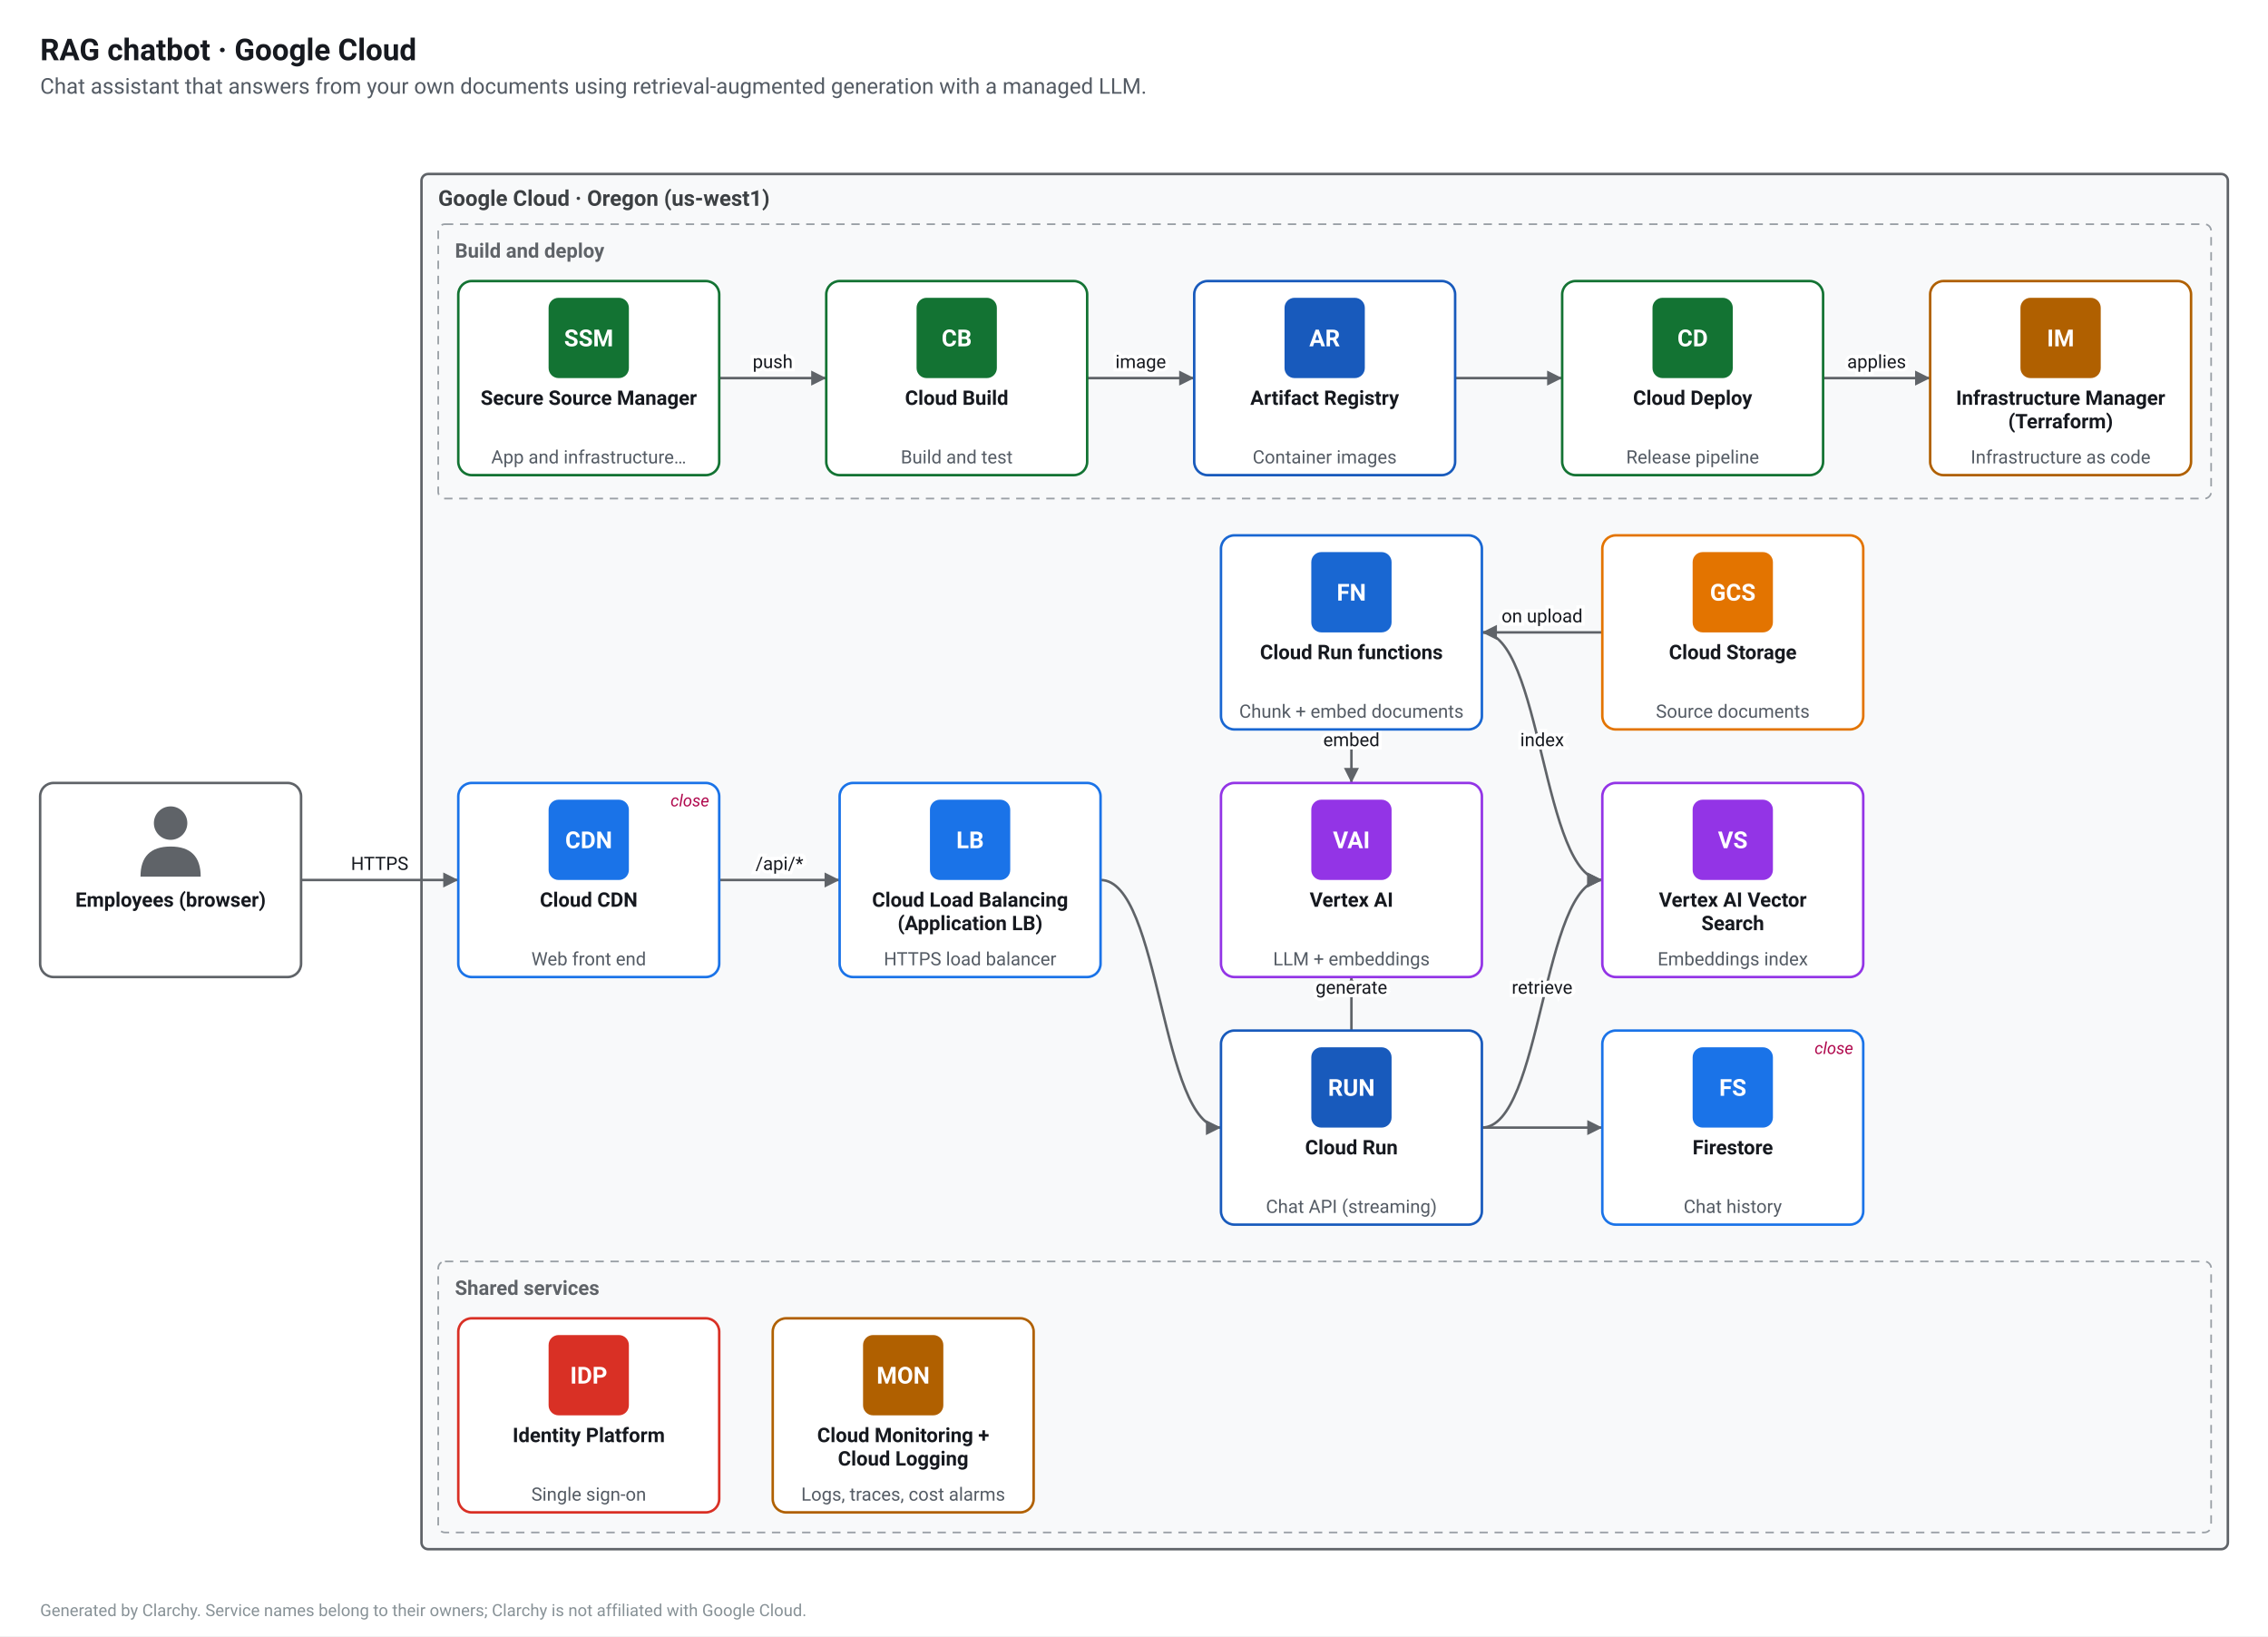
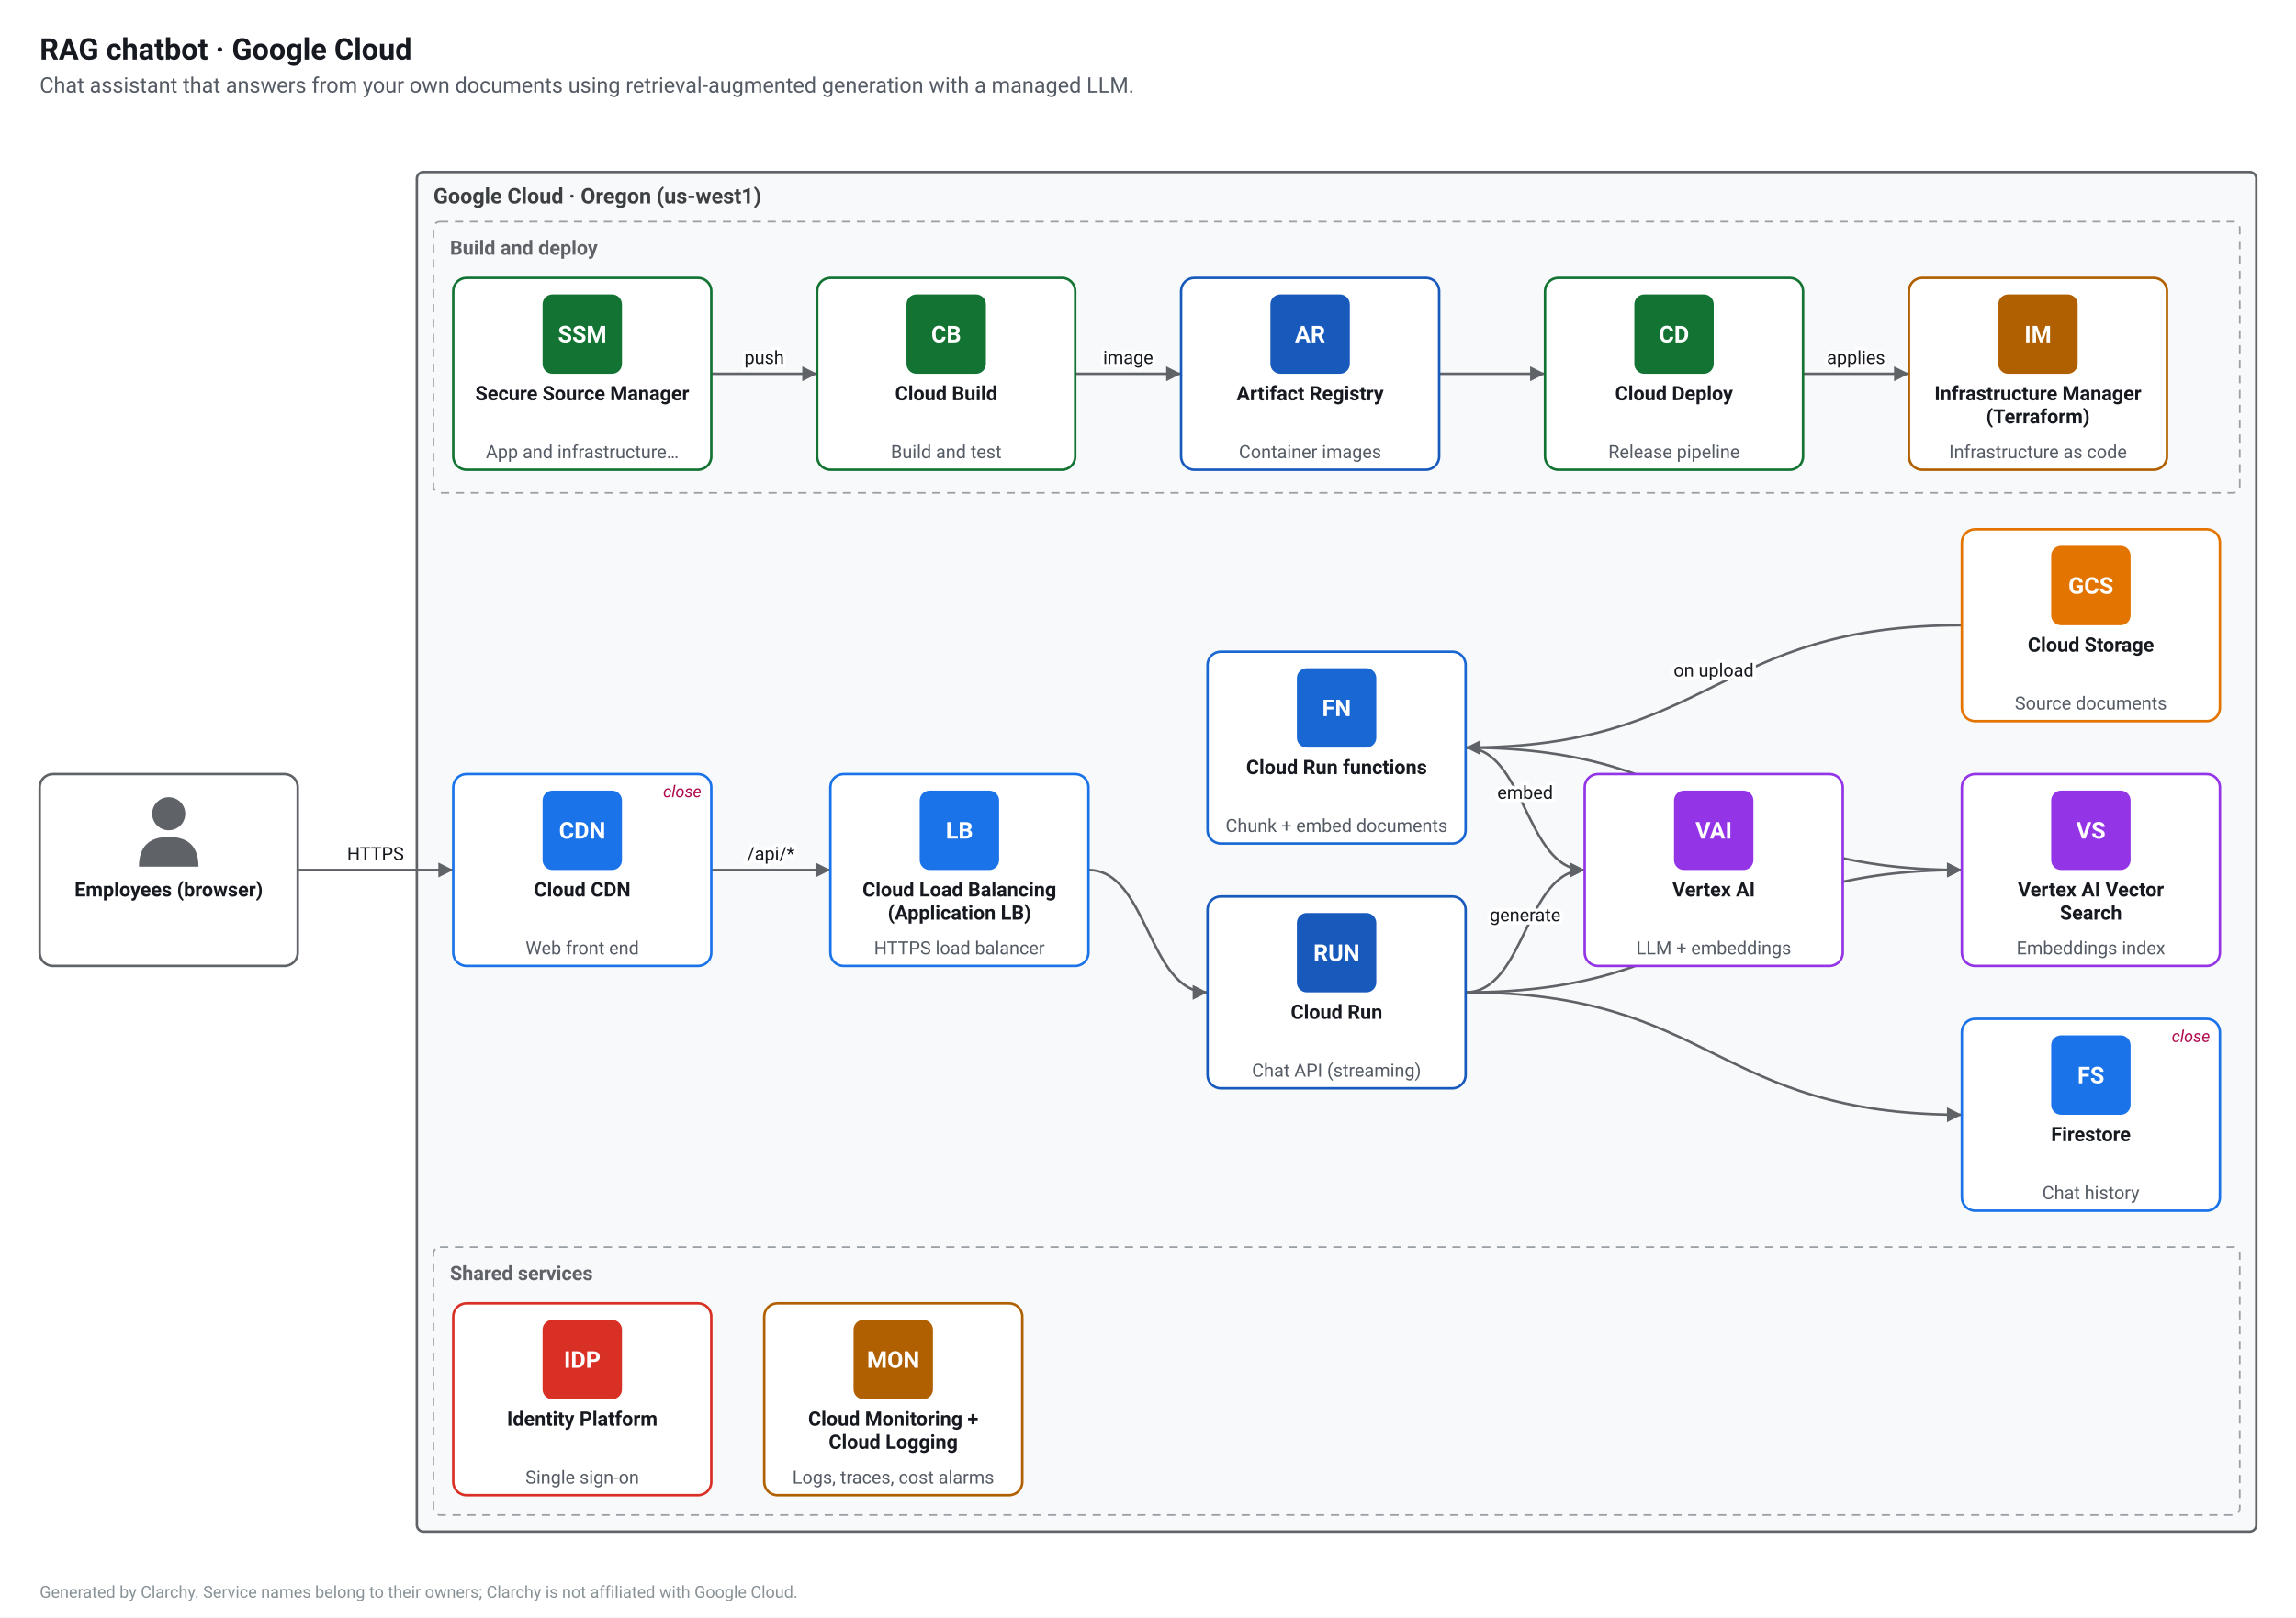
- <svg xmlns="http://www.w3.org/2000/svg" class="ca-diagram ca-gcp" width="1356" height="978" viewBox="0 0 1356 978" role="img" data-body-top="80" data-body-bottom="950" aria-label="RAG chatbot on Google Cloud">
+ <svg xmlns="http://www.w3.org/2000/svg" class="ca-diagram ca-gcp" width="1388" height="978" viewBox="0 0 1388 978" role="img" data-body-top="80" data-body-bottom="950" aria-label="RAG chatbot on Google Cloud">
  <style>.ca-gcp{font-family:Roboto, 'Helvetica Neue', Arial, sans-serif}
.ca-gcp .ca-bg{fill:#ffffff}
.ca-gcp .ca-title{font-size:18px;font-weight:600;fill:#16191f}
.ca-gcp .ca-subtitle{font-size:13px;fill:#545b64}
.ca-gcp .ca-cloud{fill:#F8F9FA;stroke:#5F6368;stroke-width:1.5;}
.ca-gcp .ca-cloud-label{font-size:13px;font-weight:600;fill:#3C4043}
.ca-gcp .ca-band{fill:none;stroke:#9AA0A6;stroke-dasharray:5 4}
.ca-gcp .ca-band-label{font-size:12px;font-weight:600;fill:#5F6368}
.ca-gcp .ca-node-box{fill:#ffffff;stroke-width:1.5}
.ca-gcp .ca-badge{font-size:14px;font-weight:700;fill:#ffffff}
.ca-gcp .ca-service{font-size:12px;font-weight:600;fill:#16191f}
.ca-gcp .ca-label{font-size:11px;fill:#545b64}
.ca-gcp .ca-fidelity{font-size:10px;font-style:italic;fill:#b0084d}
.ca-gcp .ca-edge{fill:none;stroke:#5F6368;stroke-width:1.5}
.ca-gcp .ca-arrow{fill:#5F6368}
.ca-gcp .ca-edge-label{font-size:11px;fill:#16191f;paint-order:stroke;stroke:#ffffff;stroke-width:4}
.ca-gcp .ca-footer{font-size:10px;fill:#879196}</style>
-   <rect class="ca-bg" width="1356" height="978" />
+   <rect class="ca-bg" width="1388" height="978" />
  <text class="ca-title" x="24" y="36">RAG chatbot · Google Cloud</text>
  <text class="ca-subtitle" x="24" y="56">Chat assistant that answers from your own documents using retrieval-augmented generation with a managed LLM.</text>
-   <rect class="ca-cloud" x="252" y="104" width="1080" height="822" rx="4" />
+   <rect class="ca-cloud" x="252" y="104" width="1112" height="822" rx="4" />
  <text class="ca-cloud-label" x="262" y="123">Google Cloud · Oregon (us-west1)</text>
-   <rect class="ca-band" x="262" y="134" width="1060" height="164" rx="4" />
+   <rect class="ca-band" x="262" y="134" width="1092" height="164" rx="4" />
  <text class="ca-band-label" x="272" y="154">Build and deploy</text>
-   <rect class="ca-band" x="262" y="754" width="1060" height="162" rx="4" />
+   <rect class="ca-band" x="262" y="754" width="1092" height="162" rx="4" />
  <text class="ca-band-label" x="272" y="774">Shared services</text>
  <path class="ca-edge" data-from="users" data-to="cdn" d="M180,526 C227,526 227,526 274,526" />
  <polygon class="ca-arrow" data-from="users" data-to="cdn" points="274,526 265,521.5 265,530.5" />
  <text class="ca-edge-label" data-from="users" data-to="cdn" x="227" y="520" text-anchor="middle">HTTPS</text>
  <path class="ca-edge" data-from="cdn" data-to="lb" d="M430,526 C466,526 466,526 502,526" />
  <polygon class="ca-arrow" data-from="cdn" data-to="lb" points="502,526 493,521.5 493,530.5" />
  <text class="ca-edge-label" data-from="cdn" data-to="lb" x="466" y="520" text-anchor="middle">/api/*</text>
-   <path class="ca-edge" data-from="lb" data-to="app" d="M658,526 C694,526 694,674 730,674" />
-   <polygon class="ca-arrow" data-from="lb" data-to="app" points="730,674 721,669.5 721,678.5" />
-   <path class="ca-edge" data-from="app" data-to="vectors" d="M886,674 C922,674 922,526 958,526" />
-   <polygon class="ca-arrow" data-from="app" data-to="vectors" points="958,526 949,521.5 949,530.5" />
-   <text class="ca-edge-label" data-from="app" data-to="vectors" x="922" y="594" text-anchor="middle">retrieve</text>
-   <path class="ca-edge" data-from="app" data-to="llm" d="M808,616 C808,600 808,600 808,584" />
-   <polygon class="ca-arrow" data-from="app" data-to="llm" points="808,584 803.5,593 812.5,593" />
-   <text class="ca-edge-label" data-from="app" data-to="llm" x="808" y="594" text-anchor="middle">generate</text>
-   <path class="ca-edge" data-from="app" data-to="history" d="M886,674 C922,674 922,674 958,674" />
-   <polygon class="ca-arrow" data-from="app" data-to="history" points="958,674 949,669.5 949,678.5" />
-   <path class="ca-edge" data-from="docs" data-to="ingest" d="M958,378 C922,378 922,378 886,378" />
-   <polygon class="ca-arrow" data-from="docs" data-to="ingest" points="886,378 895,373.5 895,382.5" />
-   <text class="ca-edge-label" data-from="docs" data-to="ingest" x="922" y="372" text-anchor="middle">on upload</text>
-   <path class="ca-edge" data-from="ingest" data-to="llm" d="M808,436 C808,452 808,452 808,468" />
-   <polygon class="ca-arrow" data-from="ingest" data-to="llm" points="808,468 803.5,459 812.5,459" />
-   <text class="ca-edge-label" data-from="ingest" data-to="llm" x="808" y="446" text-anchor="middle">embed</text>
-   <path class="ca-edge" data-from="ingest" data-to="vectors" d="M886,378 C922,378 922,526 958,526" />
-   <polygon class="ca-arrow" data-from="ingest" data-to="vectors" points="958,526 949,521.5 949,530.5" />
-   <text class="ca-edge-label" data-from="ingest" data-to="vectors" x="922" y="446" text-anchor="middle">index</text>
+   <path class="ca-edge" data-from="lb" data-to="app" d="M658,526 C694,526 694,600 730,600" />
+   <polygon class="ca-arrow" data-from="lb" data-to="app" points="730,600 721,595.5 721,604.5" />
+   <path class="ca-edge" data-from="app" data-to="vectors" d="M886,600 C1036,600 1036,526 1186,526" />
+   <polygon class="ca-arrow" data-from="app" data-to="vectors" points="1186,526 1177,521.5 1177,530.5" />
+   <text class="ca-edge-label" data-from="app" data-to="vectors" x="1036" y="557" text-anchor="middle">retrieve</text>
+   <path class="ca-edge" data-from="app" data-to="llm" d="M886,600 C922,600 922,526 958,526" />
+   <polygon class="ca-arrow" data-from="app" data-to="llm" points="958,526 949,521.5 949,530.5" />
+   <text class="ca-edge-label" data-from="app" data-to="llm" x="922" y="557" text-anchor="middle">generate</text>
+   <path class="ca-edge" data-from="app" data-to="history" d="M886,600 C1036,600 1036,674 1186,674" />
+   <polygon class="ca-arrow" data-from="app" data-to="history" points="1186,674 1177,669.5 1177,678.5" />
+   <path class="ca-edge" data-from="docs" data-to="ingest" d="M1186,378 C1036,378 1036,452 886,452" />
+   <polygon class="ca-arrow" data-from="docs" data-to="ingest" points="886,452 895,447.5 895,456.5" />
+   <text class="ca-edge-label" data-from="docs" data-to="ingest" x="1036" y="409" text-anchor="middle">on upload</text>
+   <path class="ca-edge" data-from="ingest" data-to="llm" d="M886,452 C922,452 922,526 958,526" />
+   <polygon class="ca-arrow" data-from="ingest" data-to="llm" points="958,526 949,521.5 949,530.5" />
+   <text class="ca-edge-label" data-from="ingest" data-to="llm" x="922" y="483" text-anchor="middle">embed</text>
+   <path class="ca-edge" data-from="ingest" data-to="vectors" d="M886,452 C1036,452 1036,526 1186,526" />
+   <polygon class="ca-arrow" data-from="ingest" data-to="vectors" points="1186,526 1177,521.5 1177,530.5" />
+   <text class="ca-edge-label" data-from="ingest" data-to="vectors" x="1036" y="483" text-anchor="middle">index</text>
  <path class="ca-edge" data-from="repo" data-to="build" d="M430,226 C462,226 462,226 494,226" />
  <polygon class="ca-arrow" data-from="repo" data-to="build" points="494,226 485,221.5 485,230.5" />
  <text class="ca-edge-label" data-from="repo" data-to="build" x="462" y="220" text-anchor="middle">push</text>
  <path class="ca-edge" data-from="build" data-to="registry" d="M650,226 C682,226 682,226 714,226" />
  <polygon class="ca-arrow" data-from="build" data-to="registry" points="714,226 705,221.5 705,230.5" />
  <text class="ca-edge-label" data-from="build" data-to="registry" x="682" y="220" text-anchor="middle">image</text>
  <path class="ca-edge" data-from="registry" data-to="deploy" d="M870,226 C902,226 902,226 934,226" />
  <polygon class="ca-arrow" data-from="registry" data-to="deploy" points="934,226 925,221.5 925,230.5" />
  <path class="ca-edge" data-from="deploy" data-to="infra-code" d="M1090,226 C1122,226 1122,226 1154,226" />
  <polygon class="ca-arrow" data-from="deploy" data-to="infra-code" points="1154,226 1145,221.5 1145,230.5" />
  <text class="ca-edge-label" data-from="deploy" data-to="infra-code" x="1122" y="220" text-anchor="middle">applies</text>
  <g class="node" data-id="users" data-capability="client" data-stage="users">
    <rect class="ca-node-box" x="24" y="468" width="156" height="116" rx="8" style="stroke:#5F6368" />
    <g fill="#5F6368">
      <circle cx="102" cy="492" r="10" />
      <path d="M84,524 Q84,506 102,506 Q120,506 120,524 Z" />
    </g>
    <text class="ca-service" x="102" y="542" text-anchor="middle">Employees (browser)</text>
  </g>
  <g class="node" data-id="cdn" data-capability="cdn" data-stage="serve">
    <rect class="ca-node-box" x="274" y="468" width="156" height="116" rx="8" style="stroke:#1A73E8" />
    <rect x="328" y="478" width="48" height="48" rx="6" fill="#1A73E8" />
    <text class="ca-badge" x="352" y="507" text-anchor="middle">CDN</text>
    <text class="ca-service" x="352" y="542" text-anchor="middle">Cloud CDN</text>
    <text class="ca-label" x="352" y="577" text-anchor="middle">Web front end</text>
    <text class="ca-fidelity" x="424" y="482" text-anchor="end">close</text>
  </g>
  <g class="node" data-id="lb" data-capability="load-balancer" data-stage="serve">
    <rect class="ca-node-box" x="502" y="468" width="156" height="116" rx="8" style="stroke:#1A73E8" />
    <rect x="556" y="478" width="48" height="48" rx="6" fill="#1A73E8" />
    <text class="ca-badge" x="580" y="507" text-anchor="middle">LB</text>
    <text class="ca-service" x="580" y="542" text-anchor="middle">Cloud Load Balancing</text>
    <text class="ca-service" x="580" y="556" text-anchor="middle">(Application LB)</text>
    <text class="ca-label" x="580" y="577" text-anchor="middle">HTTPS load balancer</text>
  </g>
  <g class="node" data-id="app" data-capability="container-service" data-stage="run">
-     <rect class="ca-node-box" x="730" y="616" width="156" height="116" rx="8" style="stroke:#185ABC" />
-     <rect x="784" y="626" width="48" height="48" rx="6" fill="#185ABC" />
-     <text class="ca-badge" x="808" y="655" text-anchor="middle">RUN</text>
-     <text class="ca-service" x="808" y="690" text-anchor="middle">Cloud Run</text>
-     <text class="ca-label" x="808" y="725" text-anchor="middle">Chat API (streaming)</text>
+     <rect class="ca-node-box" x="730" y="542" width="156" height="116" rx="8" style="stroke:#185ABC" />
+     <rect x="784" y="552" width="48" height="48" rx="6" fill="#185ABC" />
+     <text class="ca-badge" x="808" y="581" text-anchor="middle">RUN</text>
+     <text class="ca-service" x="808" y="616" text-anchor="middle">Cloud Run</text>
+     <text class="ca-label" x="808" y="651" text-anchor="middle">Chat API (streaming)</text>
  </g>
  <g class="node" data-id="llm" data-capability="llm-inference" data-stage="run">
-     <rect class="ca-node-box" x="730" y="468" width="156" height="116" rx="8" style="stroke:#9334E6" />
-     <rect x="784" y="478" width="48" height="48" rx="6" fill="#9334E6" />
-     <text class="ca-badge" x="808" y="507" text-anchor="middle">VAI</text>
-     <text class="ca-service" x="808" y="542" text-anchor="middle">Vertex AI</text>
-     <text class="ca-label" x="808" y="577" text-anchor="middle">LLM + embeddings</text>
+     <rect class="ca-node-box" x="958" y="468" width="156" height="116" rx="8" style="stroke:#9334E6" />
+     <rect x="1012" y="478" width="48" height="48" rx="6" fill="#9334E6" />
+     <text class="ca-badge" x="1036" y="507" text-anchor="middle">VAI</text>
+     <text class="ca-service" x="1036" y="542" text-anchor="middle">Vertex AI</text>
+     <text class="ca-label" x="1036" y="577" text-anchor="middle">LLM + embeddings</text>
  </g>
  <g class="node" data-id="ingest" data-capability="serverless-function" data-stage="run">
-     <rect class="ca-node-box" x="730" y="320" width="156" height="116" rx="8" style="stroke:#1967D2" />
-     <rect x="784" y="330" width="48" height="48" rx="6" fill="#1967D2" />
-     <text class="ca-badge" x="808" y="359" text-anchor="middle">FN</text>
-     <text class="ca-service" x="808" y="394" text-anchor="middle">Cloud Run functions</text>
-     <text class="ca-label" x="808" y="429" text-anchor="middle">Chunk + embed documents</text>
+     <rect class="ca-node-box" x="730" y="394" width="156" height="116" rx="8" style="stroke:#1967D2" />
+     <rect x="784" y="404" width="48" height="48" rx="6" fill="#1967D2" />
+     <text class="ca-badge" x="808" y="433" text-anchor="middle">FN</text>
+     <text class="ca-service" x="808" y="468" text-anchor="middle">Cloud Run functions</text>
+     <text class="ca-label" x="808" y="503" text-anchor="middle">Chunk + embed documents</text>
  </g>
  <g class="node" data-id="docs" data-capability="object-storage" data-stage="store">
-     <rect class="ca-node-box" x="958" y="320" width="156" height="116" rx="8" style="stroke:#E37400" />
-     <rect x="1012" y="330" width="48" height="48" rx="6" fill="#E37400" />
-     <text class="ca-badge" x="1036" y="359" text-anchor="middle">GCS</text>
-     <text class="ca-service" x="1036" y="394" text-anchor="middle">Cloud Storage</text>
-     <text class="ca-label" x="1036" y="429" text-anchor="middle">Source documents</text>
+     <rect class="ca-node-box" x="1186" y="320" width="156" height="116" rx="8" style="stroke:#E37400" />
+     <rect x="1240" y="330" width="48" height="48" rx="6" fill="#E37400" />
+     <text class="ca-badge" x="1264" y="359" text-anchor="middle">GCS</text>
+     <text class="ca-service" x="1264" y="394" text-anchor="middle">Cloud Storage</text>
+     <text class="ca-label" x="1264" y="429" text-anchor="middle">Source documents</text>
  </g>
  <g class="node" data-id="vectors" data-capability="vector-search" data-stage="store">
-     <rect class="ca-node-box" x="958" y="468" width="156" height="116" rx="8" style="stroke:#9334E6" />
-     <rect x="1012" y="478" width="48" height="48" rx="6" fill="#9334E6" />
-     <text class="ca-badge" x="1036" y="507" text-anchor="middle">VS</text>
-     <text class="ca-service" x="1036" y="542" text-anchor="middle">Vertex AI Vector</text>
-     <text class="ca-service" x="1036" y="556" text-anchor="middle">Search</text>
-     <text class="ca-label" x="1036" y="577" text-anchor="middle">Embeddings index</text>
+     <rect class="ca-node-box" x="1186" y="468" width="156" height="116" rx="8" style="stroke:#9334E6" />
+     <rect x="1240" y="478" width="48" height="48" rx="6" fill="#9334E6" />
+     <text class="ca-badge" x="1264" y="507" text-anchor="middle">VS</text>
+     <text class="ca-service" x="1264" y="542" text-anchor="middle">Vertex AI Vector</text>
+     <text class="ca-service" x="1264" y="556" text-anchor="middle">Search</text>
+     <text class="ca-label" x="1264" y="577" text-anchor="middle">Embeddings index</text>
  </g>
  <g class="node" data-id="history" data-capability="key-value-db" data-stage="store">
-     <rect class="ca-node-box" x="958" y="616" width="156" height="116" rx="8" style="stroke:#1A73E8" />
-     <rect x="1012" y="626" width="48" height="48" rx="6" fill="#1A73E8" />
-     <text class="ca-badge" x="1036" y="655" text-anchor="middle">FS</text>
-     <text class="ca-service" x="1036" y="690" text-anchor="middle">Firestore</text>
-     <text class="ca-label" x="1036" y="725" text-anchor="middle">Chat history</text>
-     <text class="ca-fidelity" x="1108" y="630" text-anchor="end">close</text>
+     <rect class="ca-node-box" x="1186" y="616" width="156" height="116" rx="8" style="stroke:#1A73E8" />
+     <rect x="1240" y="626" width="48" height="48" rx="6" fill="#1A73E8" />
+     <text class="ca-badge" x="1264" y="655" text-anchor="middle">FS</text>
+     <text class="ca-service" x="1264" y="690" text-anchor="middle">Firestore</text>
+     <text class="ca-label" x="1264" y="725" text-anchor="middle">Chat history</text>
+     <text class="ca-fidelity" x="1336" y="630" text-anchor="end">close</text>
  </g>
  <g class="node" data-id="auth" data-capability="identity" data-stage="operate">
    <rect class="ca-node-box" x="274" y="788" width="156" height="116" rx="8" style="stroke:#D93025" />
    <rect x="328" y="798" width="48" height="48" rx="6" fill="#D93025" />
    <text class="ca-badge" x="352" y="827" text-anchor="middle">IDP</text>
    <text class="ca-service" x="352" y="862" text-anchor="middle">Identity Platform</text>
    <text class="ca-label" x="352" y="897" text-anchor="middle">Single sign-on</text>
  </g>
  <g class="node" data-id="logs" data-capability="monitoring" data-stage="operate">
    <rect class="ca-node-box" x="462" y="788" width="156" height="116" rx="8" style="stroke:#B06000" />
    <rect x="516" y="798" width="48" height="48" rx="6" fill="#B06000" />
    <text class="ca-badge" x="540" y="827" text-anchor="middle">MON</text>
    <text class="ca-service" x="540" y="862" text-anchor="middle">Cloud Monitoring +</text>
    <text class="ca-service" x="540" y="876" text-anchor="middle">Cloud Logging</text>
    <text class="ca-label" x="540" y="897" text-anchor="middle">Logs, traces, cost alarms</text>
  </g>
  <g class="node" data-id="repo" data-capability="source-control" data-stage="code">
    <rect class="ca-node-box" x="274" y="168" width="156" height="116" rx="8" style="stroke:#137333" />
    <rect x="328" y="178" width="48" height="48" rx="6" fill="#137333" />
    <text class="ca-badge" x="352" y="207" text-anchor="middle">SSM</text>
    <text class="ca-service" x="352" y="242" text-anchor="middle">Secure Source Manager</text>
    <text class="ca-label" x="352" y="277" text-anchor="middle">App and infrastructure…</text>
  </g>
  <g class="node" data-id="build" data-capability="ci-build" data-stage="build">
    <rect class="ca-node-box" x="494" y="168" width="156" height="116" rx="8" style="stroke:#137333" />
    <rect x="548" y="178" width="48" height="48" rx="6" fill="#137333" />
    <text class="ca-badge" x="572" y="207" text-anchor="middle">CB</text>
    <text class="ca-service" x="572" y="242" text-anchor="middle">Cloud Build</text>
    <text class="ca-label" x="572" y="277" text-anchor="middle">Build and test</text>
  </g>
  <g class="node" data-id="registry" data-capability="container-registry" data-stage="ship">
    <rect class="ca-node-box" x="714" y="168" width="156" height="116" rx="8" style="stroke:#185ABC" />
    <rect x="768" y="178" width="48" height="48" rx="6" fill="#185ABC" />
    <text class="ca-badge" x="792" y="207" text-anchor="middle">AR</text>
    <text class="ca-service" x="792" y="242" text-anchor="middle">Artifact Registry</text>
    <text class="ca-label" x="792" y="277" text-anchor="middle">Container images</text>
  </g>
  <g class="node" data-id="deploy" data-capability="cd-deploy" data-stage="ship">
    <rect class="ca-node-box" x="934" y="168" width="156" height="116" rx="8" style="stroke:#137333" />
    <rect x="988" y="178" width="48" height="48" rx="6" fill="#137333" />
    <text class="ca-badge" x="1012" y="207" text-anchor="middle">CD</text>
    <text class="ca-service" x="1012" y="242" text-anchor="middle">Cloud Deploy</text>
    <text class="ca-label" x="1012" y="277" text-anchor="middle">Release pipeline</text>
  </g>
  <g class="node" data-id="infra-code" data-capability="iac" data-stage="code">
    <rect class="ca-node-box" x="1154" y="168" width="156" height="116" rx="8" style="stroke:#B06000" />
    <rect x="1208" y="178" width="48" height="48" rx="6" fill="#B06000" />
    <text class="ca-badge" x="1232" y="207" text-anchor="middle">IM</text>
    <text class="ca-service" x="1232" y="242" text-anchor="middle">Infrastructure Manager</text>
    <text class="ca-service" x="1232" y="256" text-anchor="middle">(Terraform)</text>
    <text class="ca-label" x="1232" y="277" text-anchor="middle">Infrastructure as code</text>
  </g>
  <text class="ca-footer" x="24" y="966">Generated by Clarchy. Service names belong to their owners; Clarchy is not affiliated with Google Cloud.</text>
</svg>
